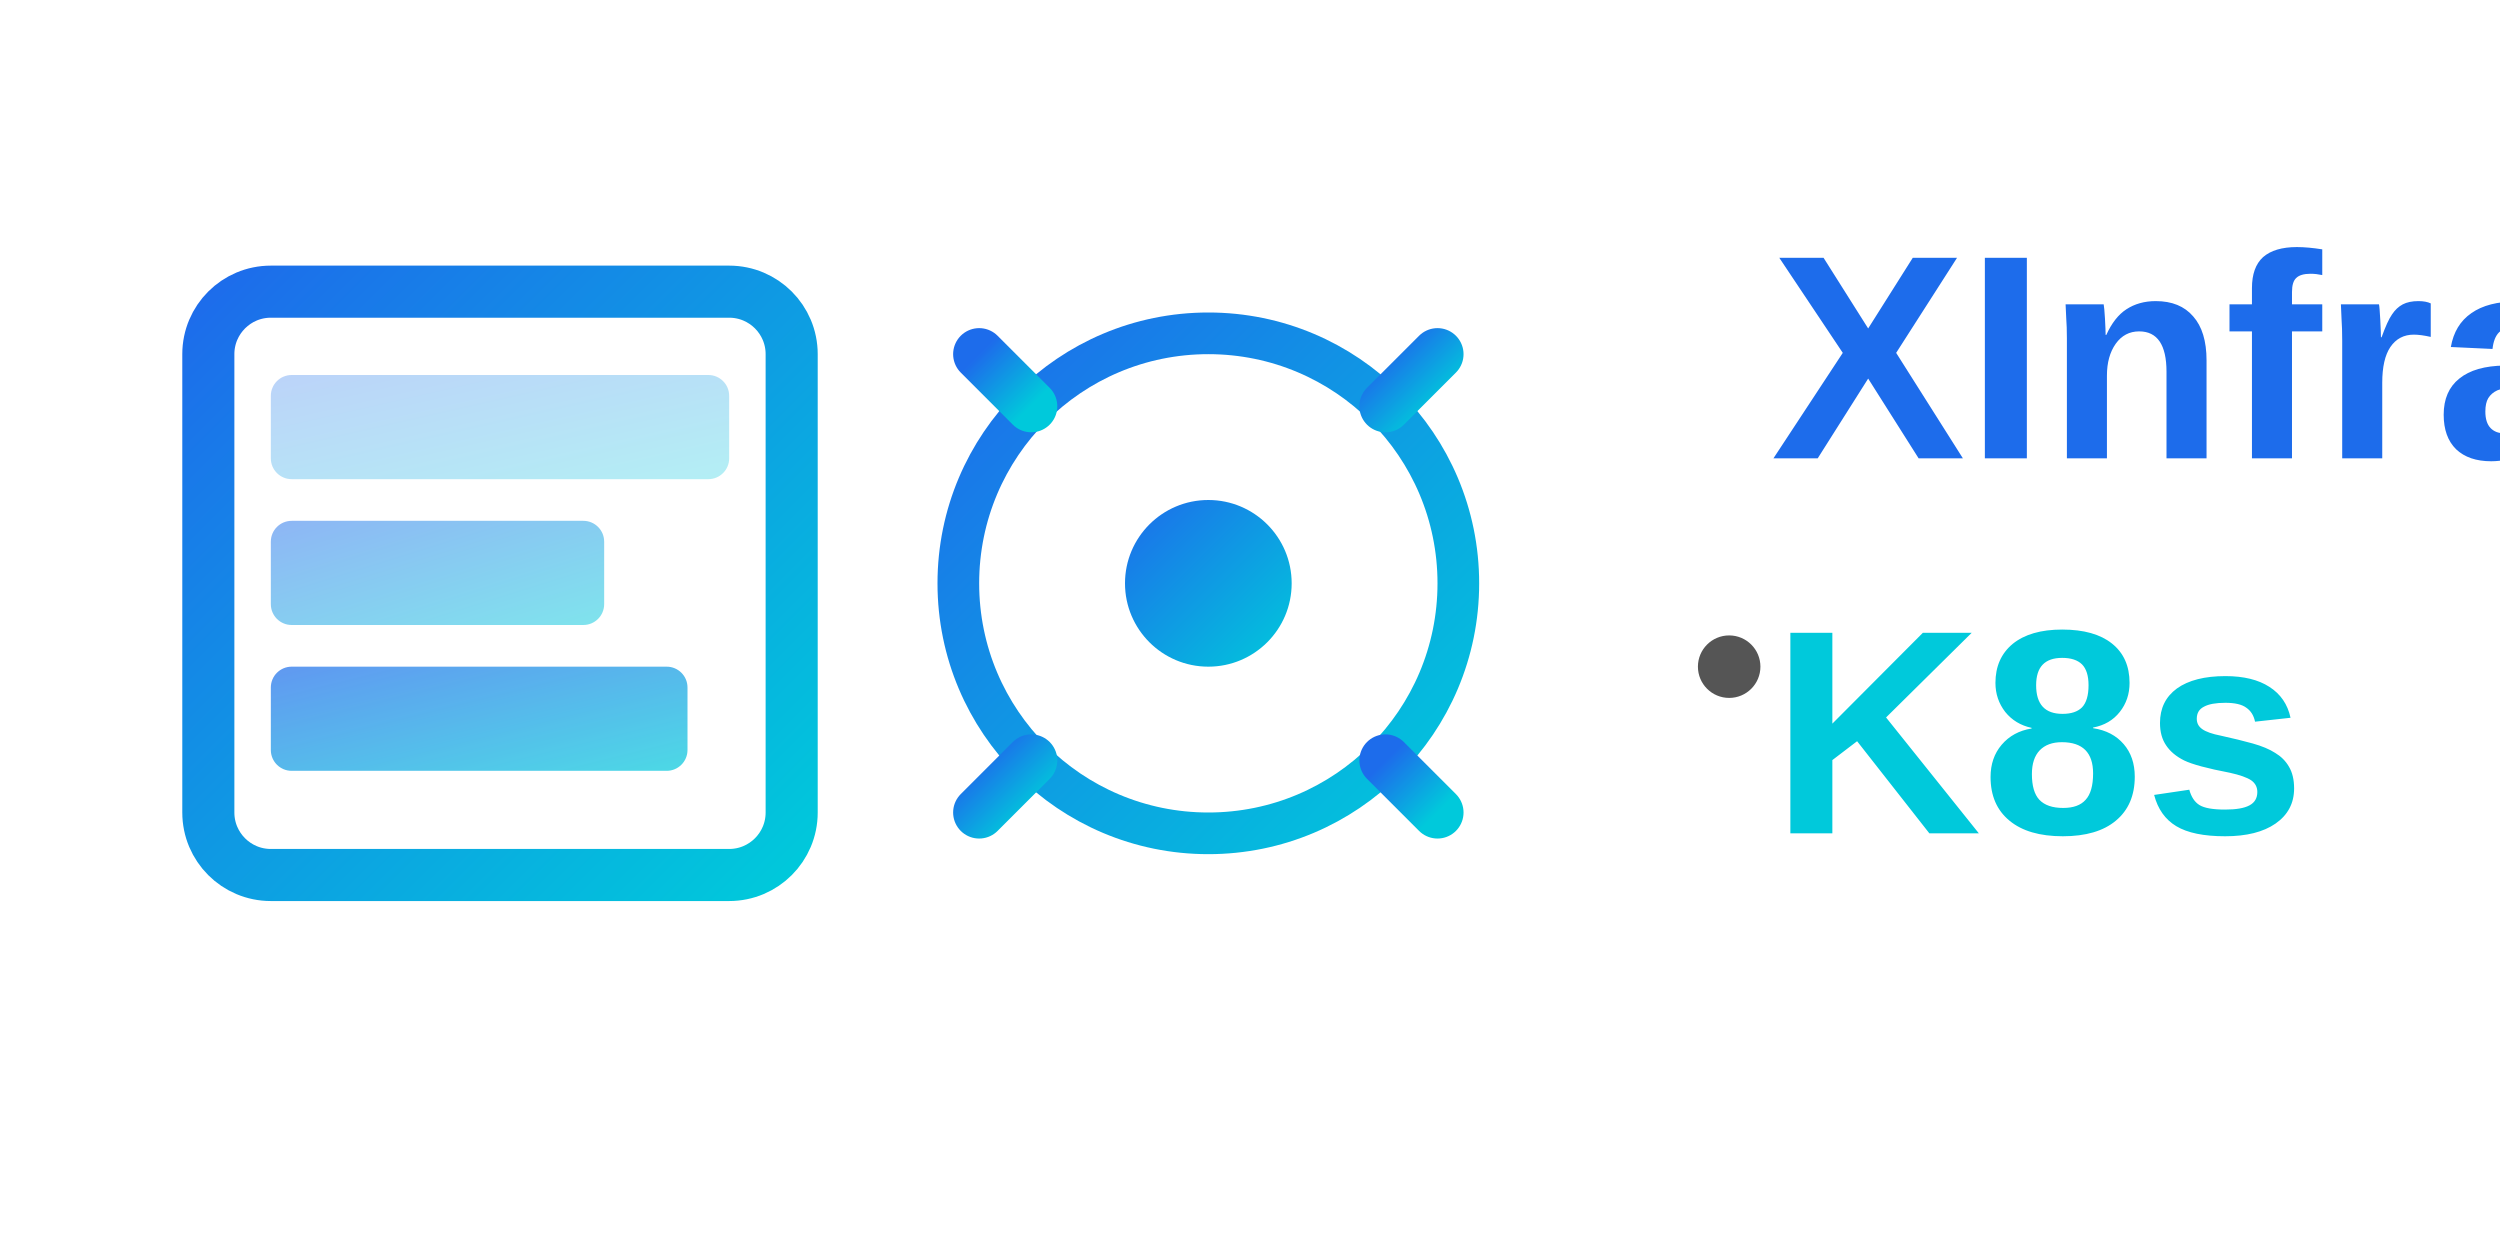
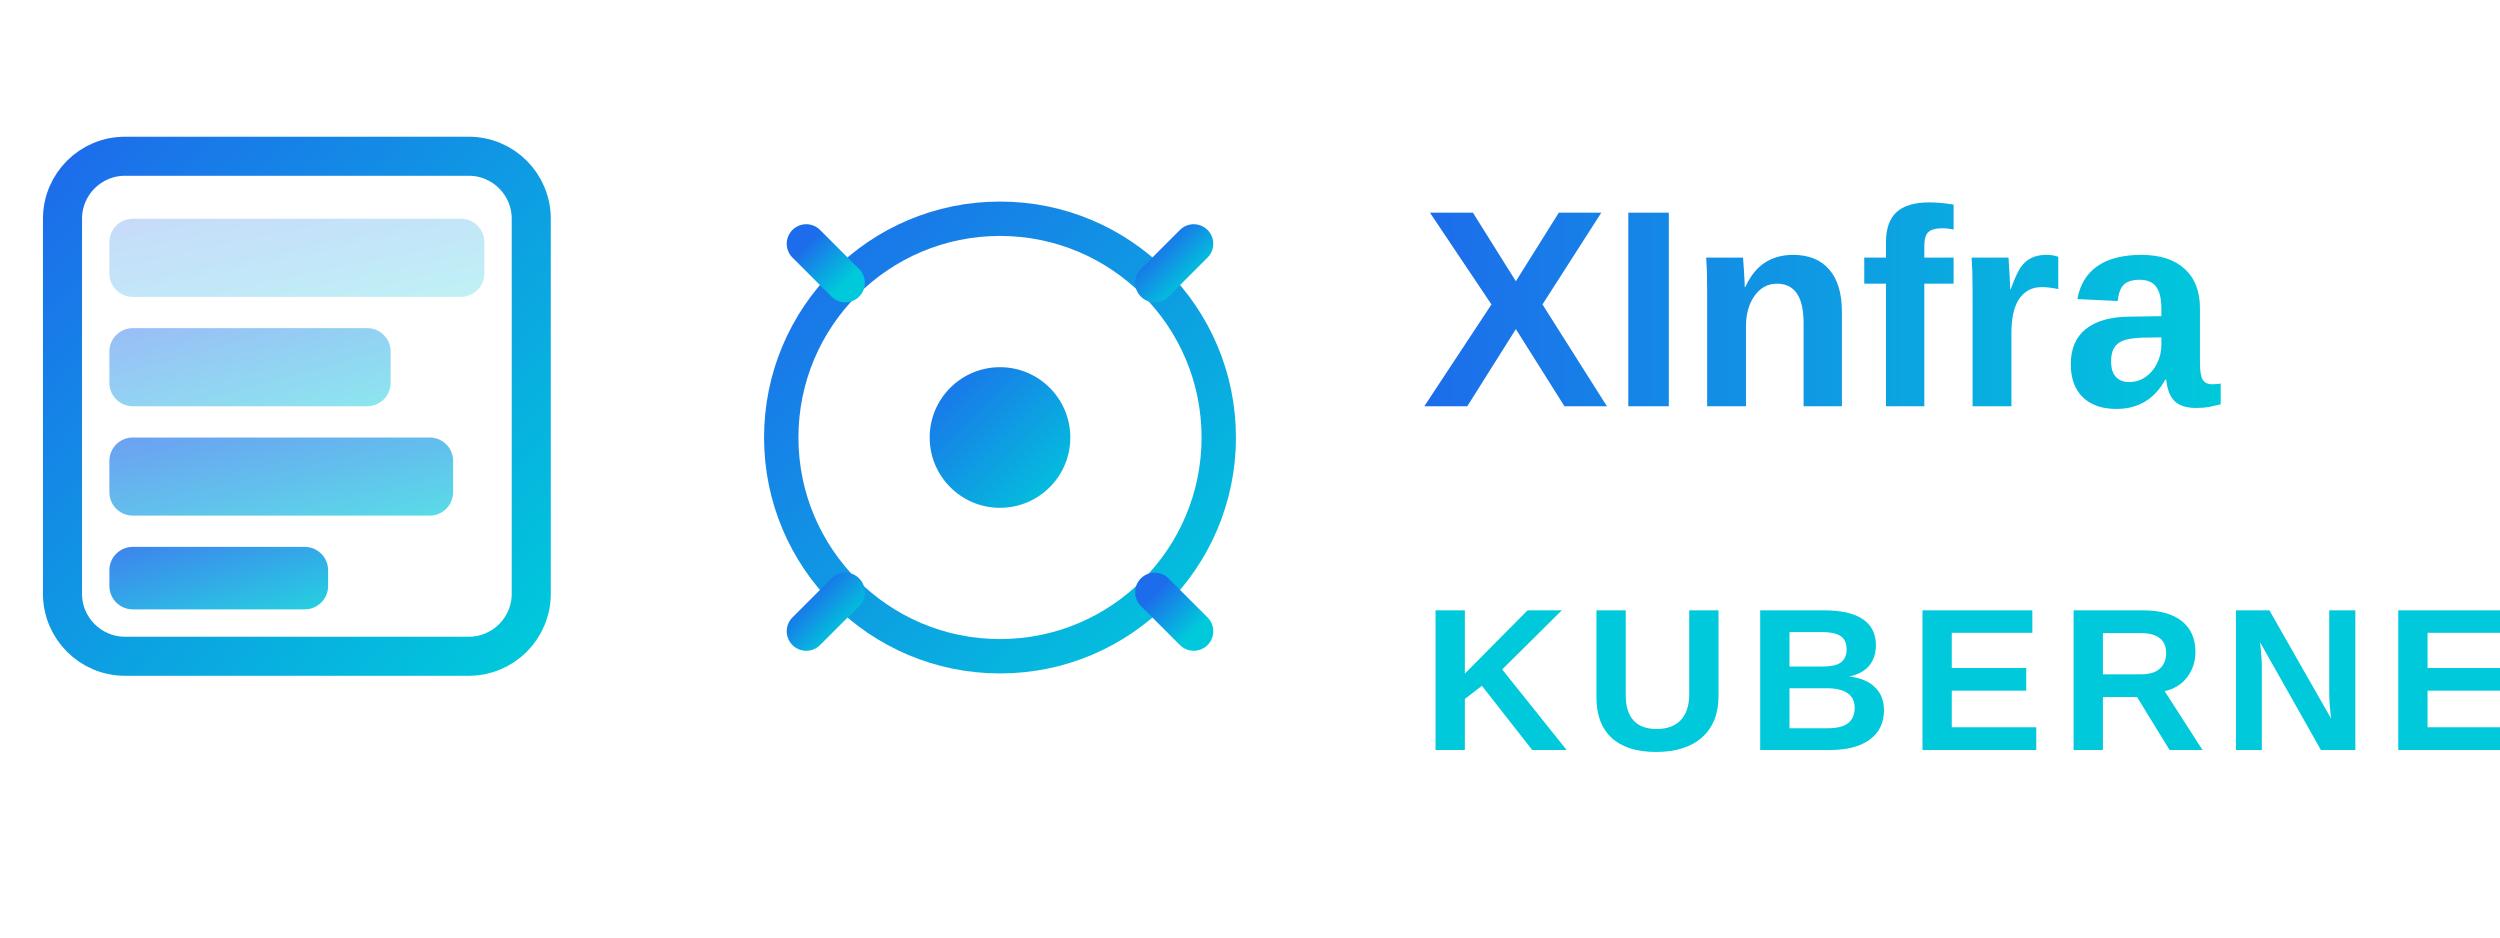
- <svg xmlns="http://www.w3.org/2000/svg" width="120" height="60" viewBox="0 0 120 60">
+ <svg xmlns="http://www.w3.org/2000/svg" width="160" height="60" viewBox="0 0 160 60">
  <defs>
    <linearGradient id="grad1" x1="0%" y1="0%" x2="100%" y2="100%">
      <stop offset="0%" style="stop-color:#1D6CEB;stop-opacity:1" />
      <stop offset="100%" style="stop-color:#00C9DB;stop-opacity:1" />
    </linearGradient>
+     <linearGradient id="grad2" x1="0%" y1="0%" x2="100%" y2="0%">
+       <stop offset="0%" style="stop-color:#1D6CEB;stop-opacity:1" />
+       <stop offset="100%" style="stop-color:#00C9DB;stop-opacity:1" />
+     </linearGradient>
  </defs>
-   <rect x="10" y="14" width="28" height="28" rx="3" fill="none" stroke="url(#grad1)" stroke-width="2.5" />
-   <rect x="13" y="18" width="22" height="5" rx="1" fill="url(#grad1)" opacity="0.3" />
-   <rect x="13" y="25" width="16" height="5" rx="1" fill="url(#grad1)" opacity="0.5" />
-   <rect x="13" y="32" width="20" height="5" rx="1" fill="url(#grad1)" opacity="0.7" />
-   <circle cx="58" cy="28" r="12" fill="none" stroke="url(#grad1)" stroke-width="2" />
-   <circle cx="58" cy="28" r="4" fill="url(#grad1)" />
-   <line x1="58" y1="16" x2="58" y2="13" stroke="url(#grad1)" stroke-width="2.5" stroke-linecap="round" />
-   <line x1="58" y1="40" x2="58" y2="43" stroke="url(#grad1)" stroke-width="2.5" stroke-linecap="round" />
-   <line x1="46" y1="28" x2="43" y2="28" stroke="url(#grad1)" stroke-width="2.5" stroke-linecap="round" />
-   <line x1="70" y1="28" x2="73" y2="28" stroke="url(#grad1)" stroke-width="2.5" stroke-linecap="round" />
-   <line x1="49.5" y1="19.5" x2="47" y2="17" stroke="url(#grad1)" stroke-width="2.5" stroke-linecap="round" />
-   <line x1="66.5" y1="36.5" x2="69" y2="39" stroke="url(#grad1)" stroke-width="2.5" stroke-linecap="round" />
-   <line x1="66.5" y1="19.5" x2="69" y2="17" stroke="url(#grad1)" stroke-width="2.5" stroke-linecap="round" />
-   <line x1="49.5" y1="36.5" x2="47" y2="39" stroke="url(#grad1)" stroke-width="2.5" stroke-linecap="round" />
-   <text x="85" y="22" font-family="Arial, Helvetica, sans-serif" font-size="14" font-weight="bold" fill="#1D6CEB">XInfra</text>
-   <text x="85" y="40" font-family="Arial, Helvetica, sans-serif" font-size="14" font-weight="bold" fill="#00C9DB">K8s</text>
-   <circle cx="83" cy="32" r="1.5" fill="#555" />
+   <g transform="translate(4, 2)">
+     <rect x="0" y="8" width="30" height="32" rx="4" fill="none" stroke="url(#grad1)" stroke-width="2.5" />
+     <rect x="3" y="12" width="24" height="5" rx="1.5" fill="url(#grad1)" opacity="0.25" />
+     <rect x="3" y="19" width="18" height="5" rx="1.5" fill="url(#grad1)" opacity="0.45" />
+     <rect x="3" y="26" width="22" height="5" rx="1.5" fill="url(#grad1)" opacity="0.65" />
+     <rect x="3" y="33" width="14" height="4" rx="1.5" fill="url(#grad1)" opacity="0.85" />
+   </g>
+   <g transform="translate(50, 4)">
+     <circle cx="14" cy="24" r="14" fill="none" stroke="url(#grad1)" stroke-width="2.2" />
+     <circle cx="14" cy="24" r="4.5" fill="url(#grad1)" />
+     <line x1="14" y1="10" x2="14" y2="6.5" stroke="url(#grad1)" stroke-width="2.5" stroke-linecap="round" />
+     <line x1="14" y1="38" x2="14" y2="41.5" stroke="url(#grad1)" stroke-width="2.5" stroke-linecap="round" />
+     <line x1="0" y1="24" x2="-3.5" y2="24" stroke="url(#grad1)" stroke-width="2.5" stroke-linecap="round" />
+     <line x1="28" y1="24" x2="31.5" y2="24" stroke="url(#grad1)" stroke-width="2.5" stroke-linecap="round" />
+     <line x1="4.1" y1="14.1" x2="1.6" y2="11.6" stroke="url(#grad1)" stroke-width="2.5" stroke-linecap="round" />
+     <line x1="23.9" y1="33.9" x2="26.4" y2="36.4" stroke="url(#grad1)" stroke-width="2.5" stroke-linecap="round" />
+     <line x1="23.9" y1="14.1" x2="26.4" y2="11.6" stroke="url(#grad1)" stroke-width="2.5" stroke-linecap="round" />
+     <line x1="4.1" y1="33.9" x2="1.6" y2="36.4" stroke="url(#grad1)" stroke-width="2.5" stroke-linecap="round" />
+   </g>
+   <text x="91" y="26" font-family="Arial, Helvetica, sans-serif" font-size="18" font-weight="bold" fill="url(#grad2)">XInfra</text>
+   <text x="91" y="48" font-family="Arial, Helvetica, sans-serif" font-size="13" font-weight="600" fill="#00C9DB" letter-spacing="1">KUBERNETES</text>
</svg>
